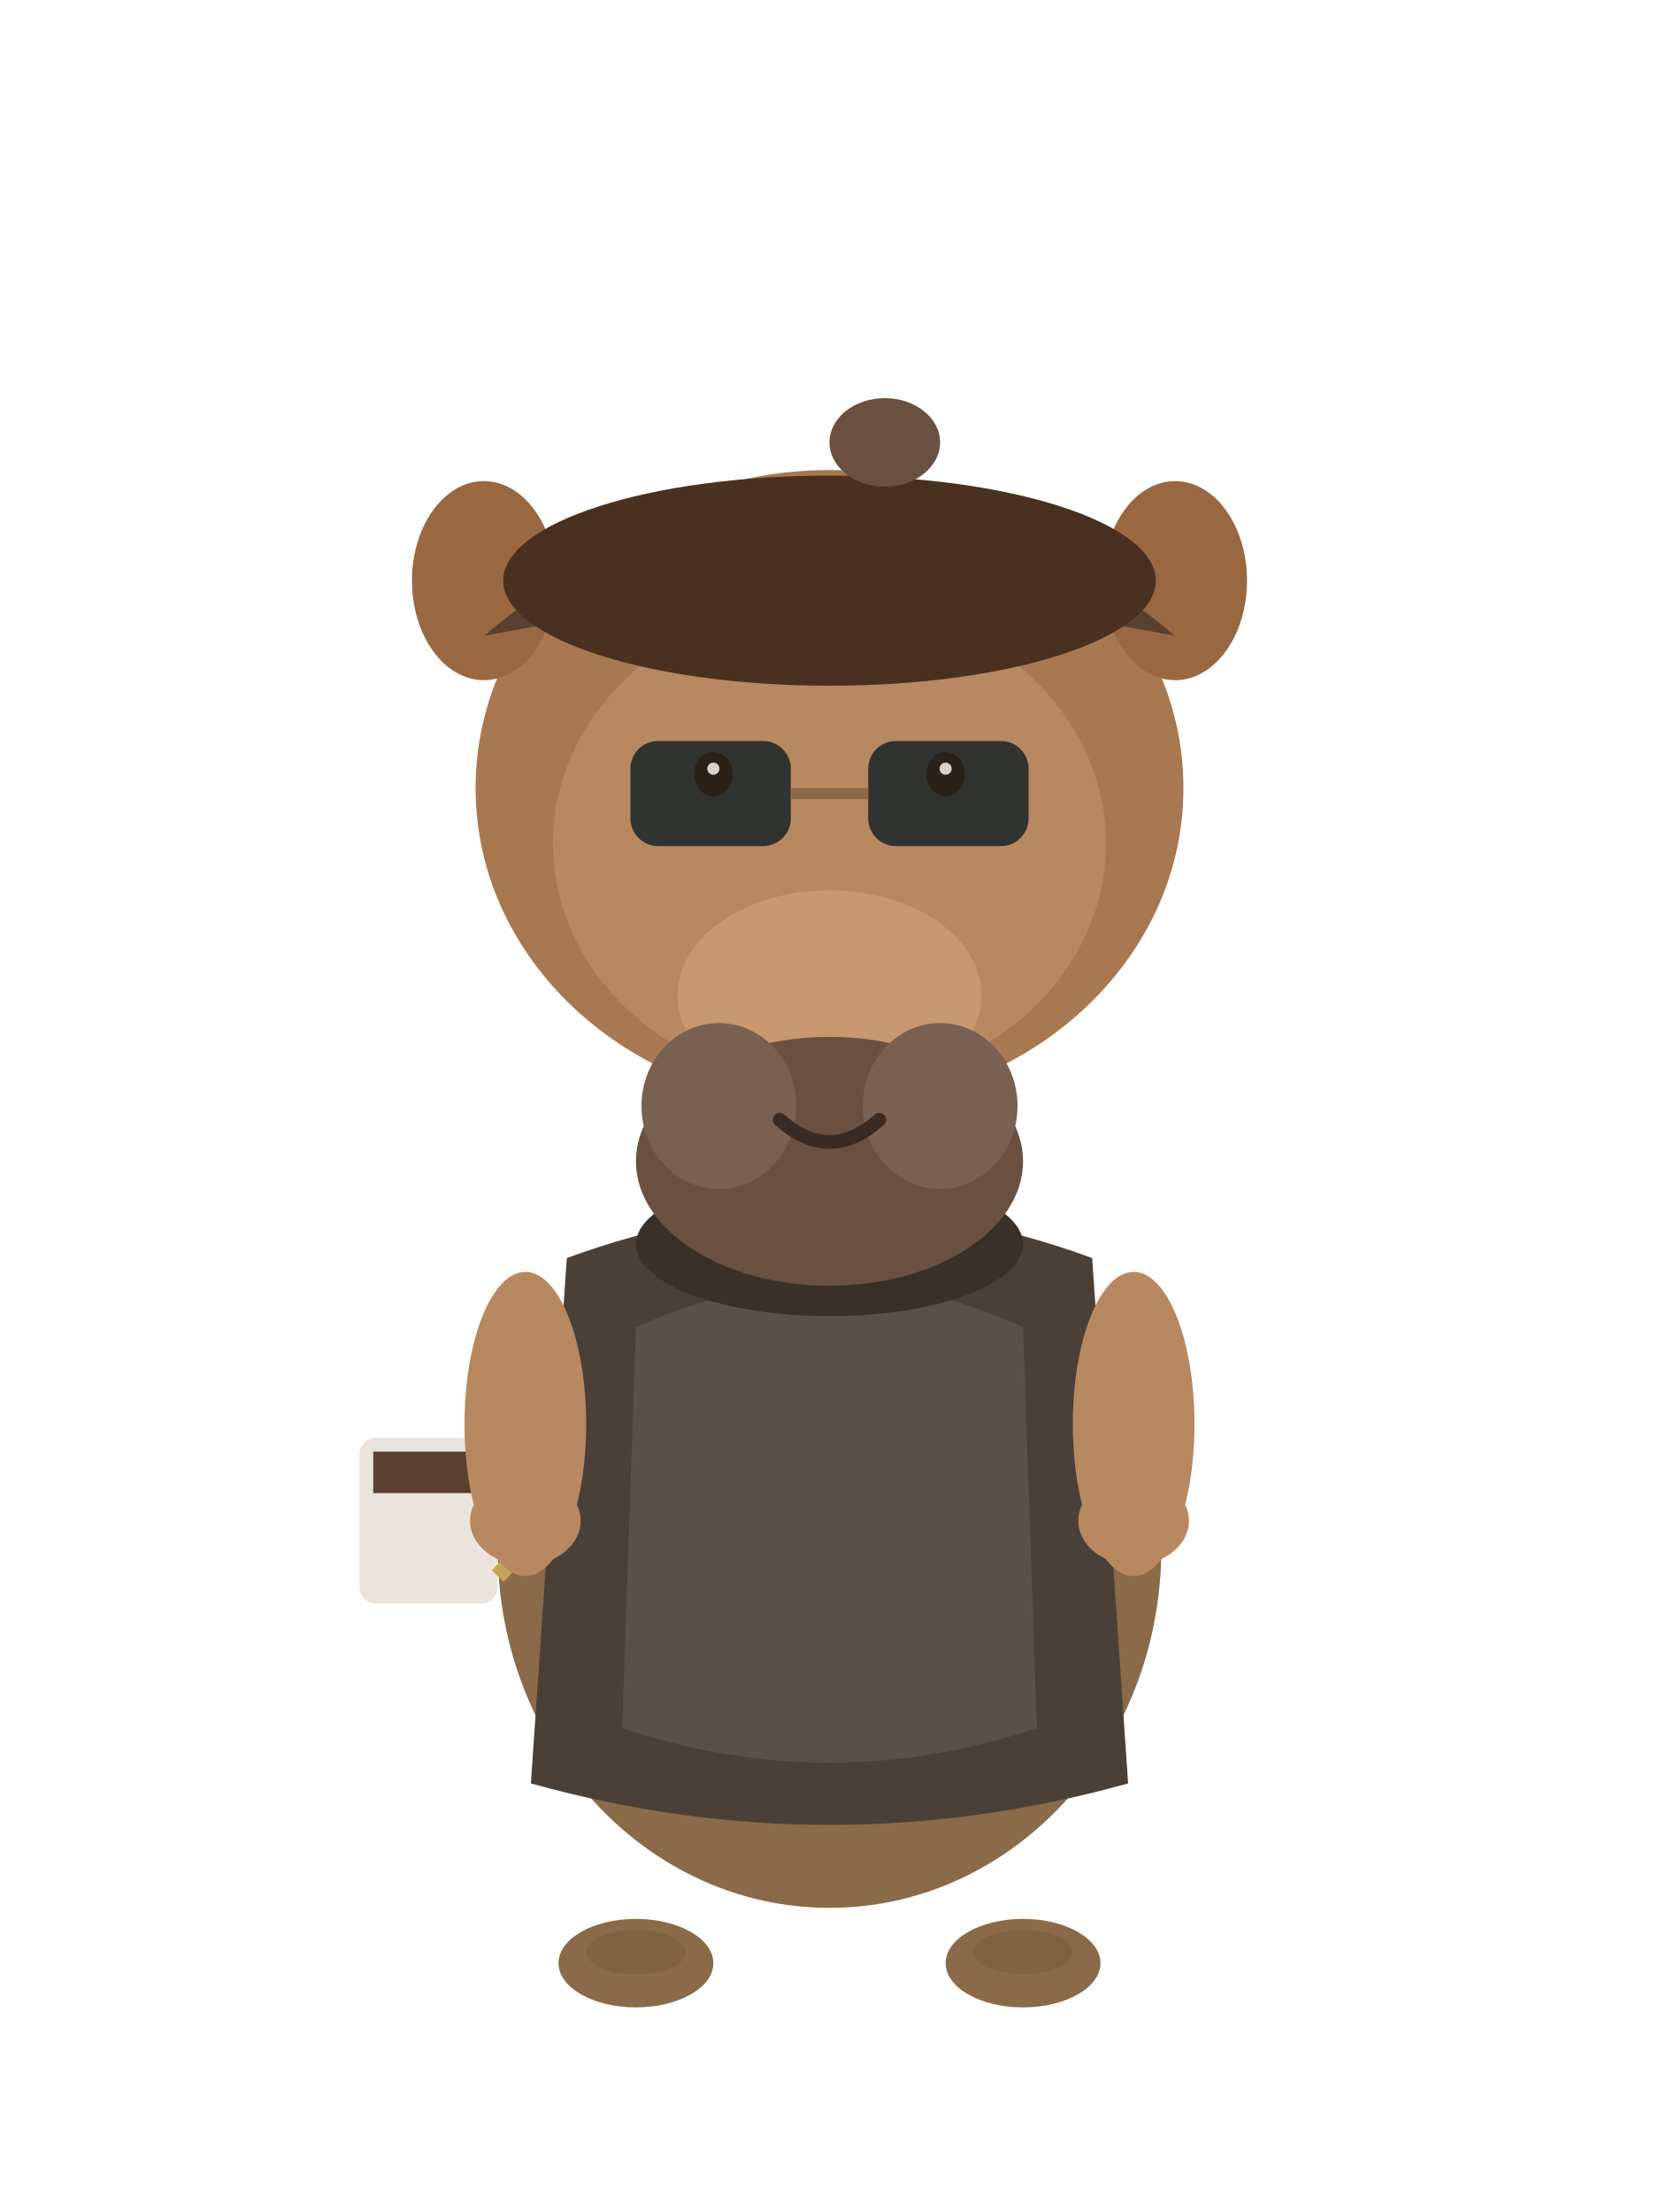
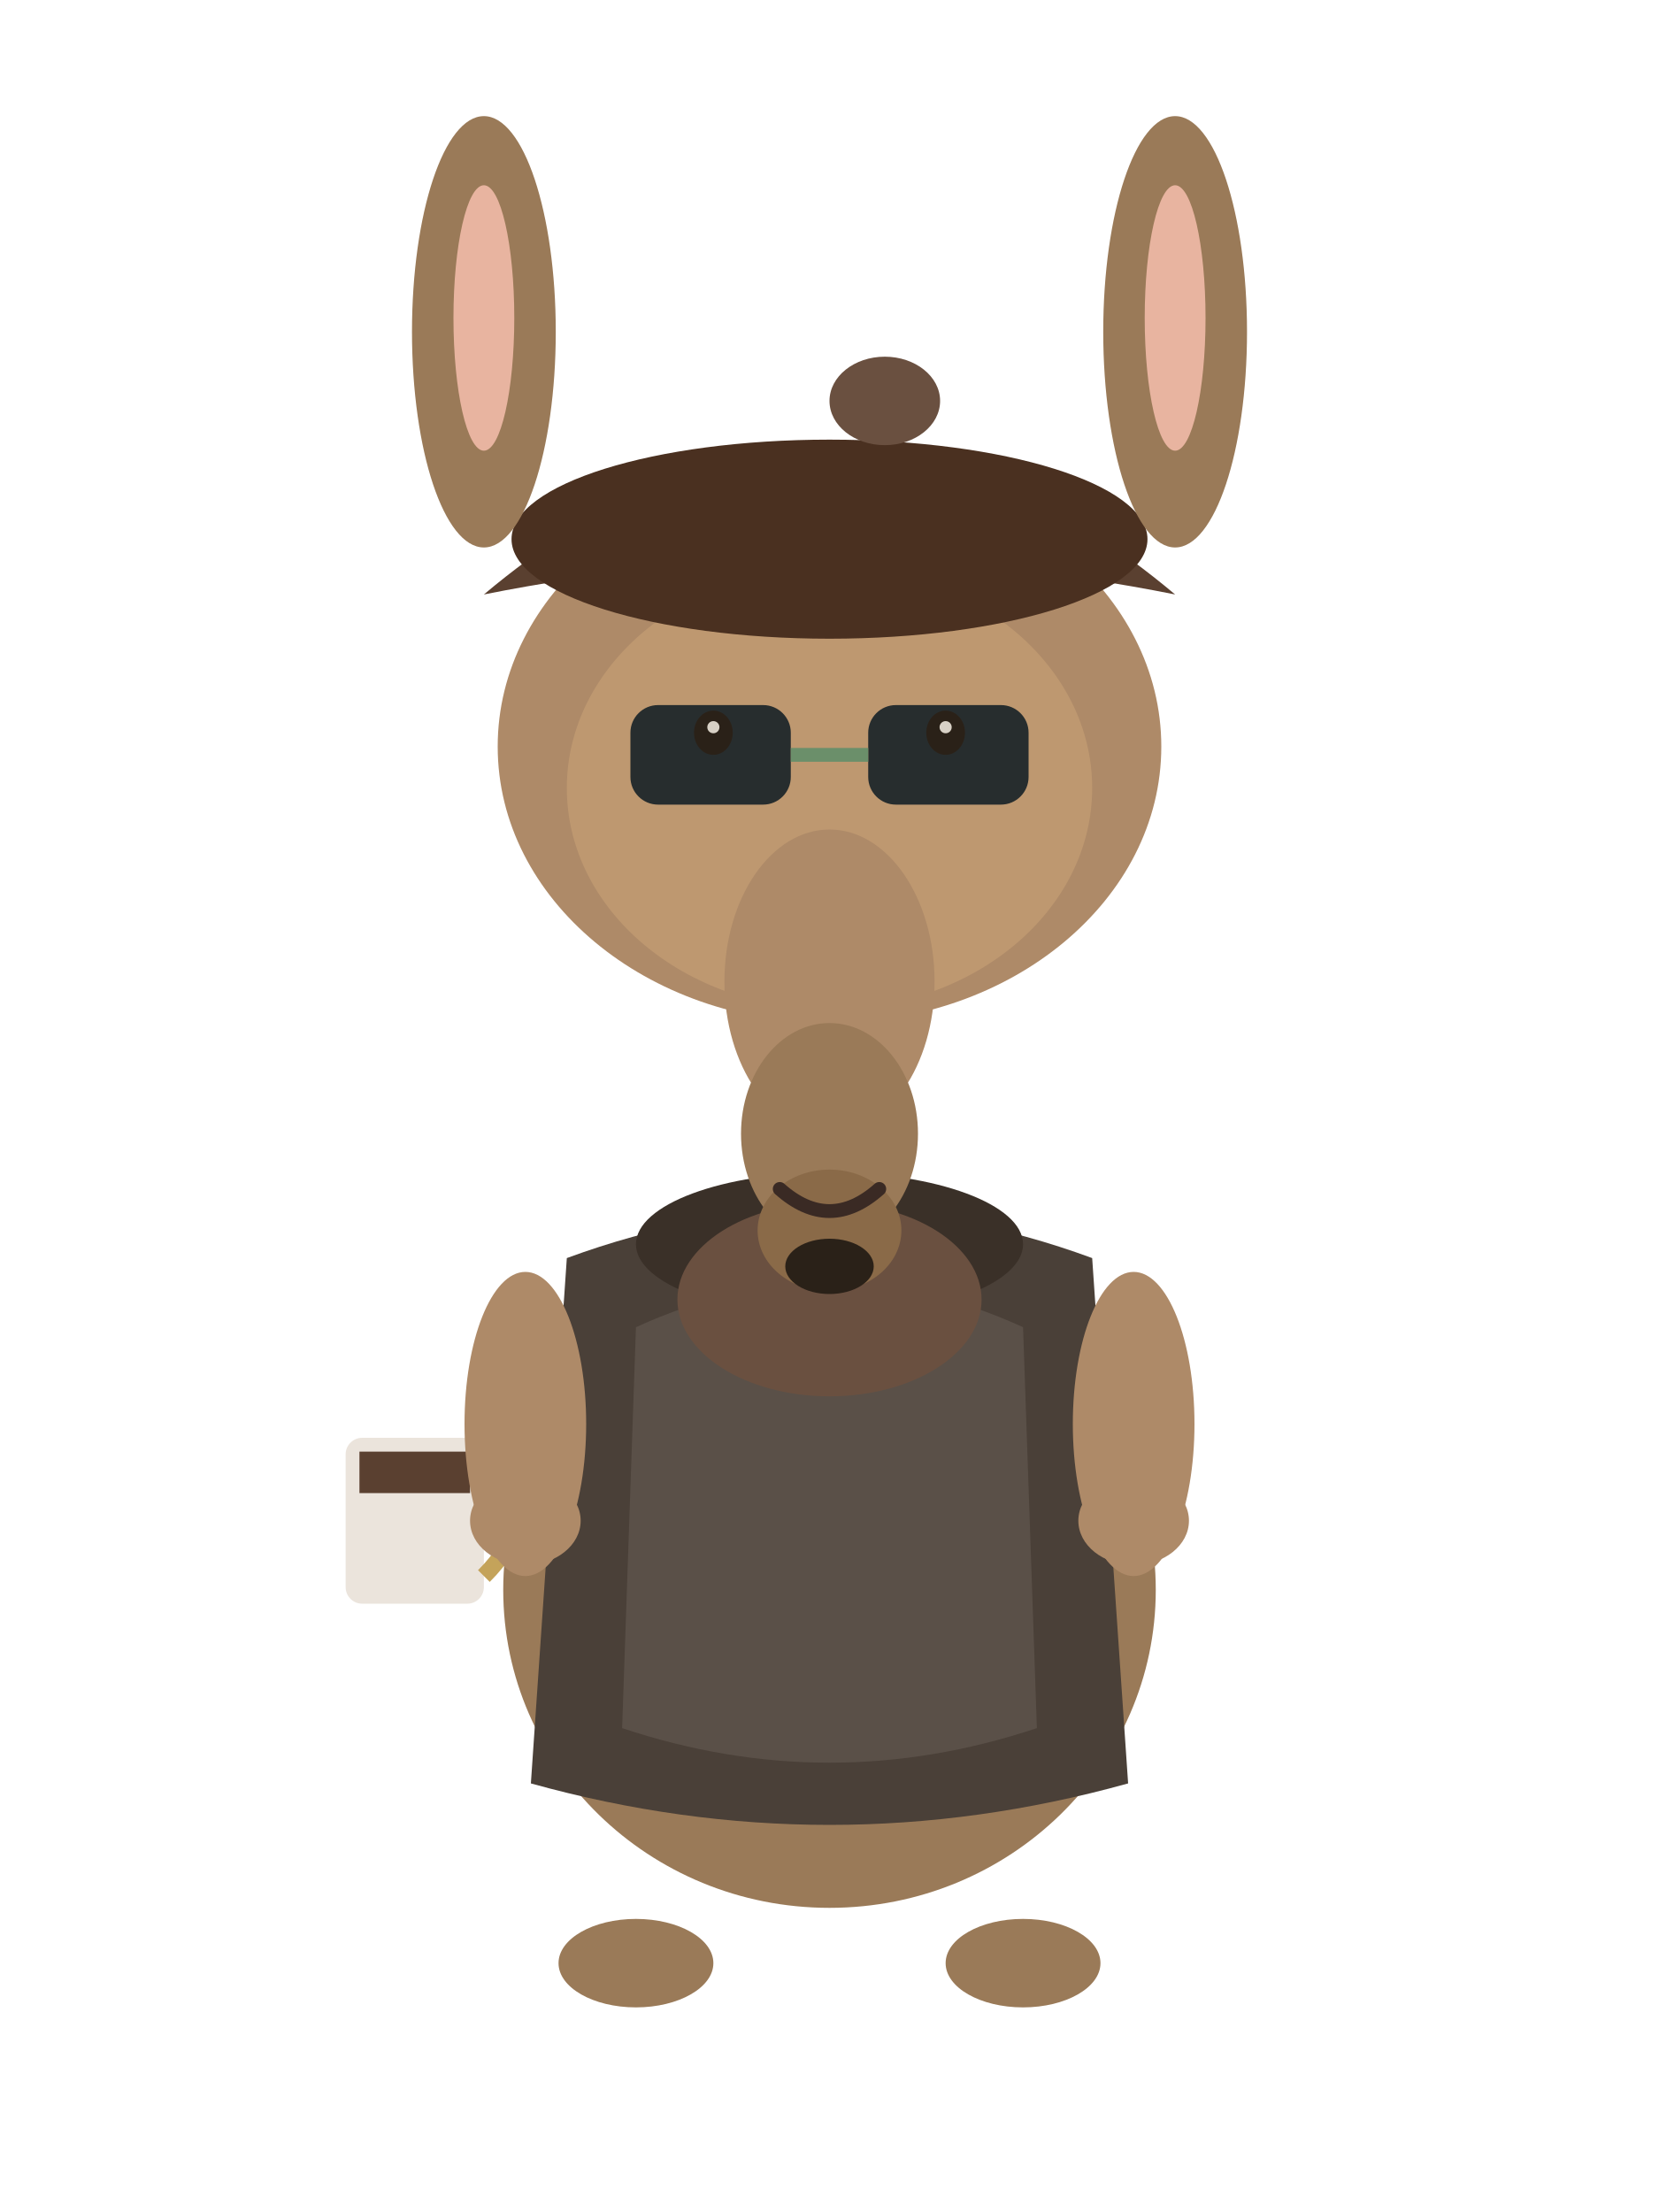
<svg xmlns="http://www.w3.org/2000/svg" width="600" height="800" viewBox="0 0 600 800">
-   <ellipse cx="300" cy="560" rx="120" ry="130" fill="#8a6a48" />
+   <ellipse cx="300" cy="575" rx="118" ry="115" fill="#9a7a58" />
+   <ellipse cx="300" cy="500" rx="105" ry="70" fill="#ae8a68" />
  <path d="M205,455 Q300,420 395,455 L408,645 Q300,675 192,645 Z" fill="#4a4038" />
  <path d="M230,480 Q300,448 370,480 L375,625 Q300,650 225,625 Z" fill="#5a5048" />
  <ellipse cx="300" cy="450" rx="70" ry="26" fill="#3a3028" />
-   <ellipse cx="300" cy="285" rx="128" ry="115" fill="#a87850" />
-   <ellipse cx="300" cy="305" rx="100" ry="88" fill="#b88860" />
-   <ellipse cx="175" cy="210" rx="26" ry="36" fill="#9a6840" />
-   <ellipse cx="425" cy="210" rx="26" ry="36" fill="#9a6840" />
-   <ellipse cx="300" cy="360" rx="55" ry="38" fill="#c89870" />
-   <ellipse cx="300" cy="390" rx="18" ry="12" fill="#2a2118" />
-   <ellipse cx="300" cy="420" rx="70" ry="45" fill="#6a5040" />
-   <ellipse cx="260" cy="400" rx="28" ry="30" fill="#7a6050" />
-   <ellipse cx="340" cy="400" rx="28" ry="30" fill="#7a6050" />
-   <path d="M175,230 Q300,125 425,230 Q300,205 175,230 Z" fill="#5a4030" />
-   <ellipse cx="300" cy="210" rx="118" ry="38" fill="#4a3020" />
-   <ellipse cx="320" cy="160" rx="20" ry="16" fill="#6a5040" />
-   <rect x="228" y="268" width="58" height="38" rx="10" fill="#1a2428" opacity=".85" />
-   <rect x="314" y="268" width="58" height="38" rx="10" fill="#1a2428" opacity=".85" />
-   <path d="M286,287 H314" stroke="#8a6a48" stroke-width="4" />
-   <rect x="130" y="520" width="50" height="60" rx="6" fill="#ebe4dc" />
-   <rect x="135" y="525" width="40" height="15" fill="#5a4030" />
-   <path d="M180,540 Q200,550 180,570" fill="none" stroke="#c4a35a" stroke-width="6" />
-   <ellipse cx="258" cy="280" rx="7" ry="8" fill="#2a2118" />
-   <ellipse cx="342" cy="280" rx="7" ry="8" fill="#2a2118" />
-   <ellipse cx="258" cy="278" rx="2.2" ry="2.2" fill="#f7f0e4" opacity=".85" />
-   <ellipse cx="342" cy="278" rx="2.2" ry="2.2" fill="#f7f0e4" opacity=".85" />
-   <path d="M282,405 Q300,421 318,405" fill="none" stroke="#3a2a24" stroke-width="5" stroke-linecap="round" />
-   <ellipse cx="190" cy="515.0" rx="22" ry="55.0" fill="#b88860" />
-   <ellipse cx="190" cy="550" rx="20" ry="16" fill="#b88860" />
-   <ellipse cx="410" cy="515.0" rx="22" ry="55.0" fill="#b88860" />
-   <ellipse cx="410" cy="550" rx="20" ry="16" fill="#b88860" />
-   <ellipse cx="230" cy="710" rx="28" ry="16" fill="#8a6a48" />
-   <ellipse cx="370" cy="710" rx="28" ry="16" fill="#8a6a48" />
-   <ellipse cx="230" cy="706" rx="18" ry="8" fill="#000" opacity=".08" />
-   <ellipse cx="370" cy="706" rx="18" ry="8" fill="#000" opacity=".08" />
+   <ellipse cx="300" cy="470" rx="55" ry="35" fill="#6a5040" />
+   <ellipse cx="300" cy="270" rx="120" ry="100" fill="#ae8a68" />
+   <ellipse cx="300" cy="285" rx="95" ry="80" fill="#be9870" />
+   <ellipse cx="300" cy="355" rx="38" ry="55" fill="#ae8a68" />
+   <ellipse cx="300" cy="410" rx="32" ry="40" fill="#9a7a58" />
+   <ellipse cx="300" cy="445" rx="26" ry="22" fill="#8a6a48" />
+   <ellipse cx="300" cy="458" rx="16" ry="10" fill="#2a2118" />
+   <path d="M175,215 Q300,110 425,215 Q300,190 175,215 Z" fill="#5a4030" />
+   <ellipse cx="300" cy="195" rx="115" ry="36" fill="#4a3020" />
+   <ellipse cx="320" cy="145" rx="20" ry="16" fill="#6a5040" />
+   <rect x="125" y="520" width="50" height="60" rx="6" fill="#ebe4dc" />
+   <rect x="130" y="525" width="40" height="15" fill="#5a4030" />
+   <path d="M175,540 Q195,550 175,570" fill="none" stroke="#c4a35a" stroke-width="6" />
+   <ellipse cx="175" cy="120" rx="26" ry="78" fill="#9a7a58" />
+   <ellipse cx="425" cy="120" rx="26" ry="78" fill="#9a7a58" />
+   <ellipse cx="175" cy="115" rx="11" ry="48" fill="#e8b4a0" />
+   <ellipse cx="425" cy="115" rx="11" ry="48" fill="#e8b4a0" />
+   <rect x="228" y="255" width="58" height="36" rx="10" fill="#1a2428" opacity=".92" />
+   <rect x="314" y="255" width="58" height="36" rx="10" fill="#1a2428" opacity=".92" />
+   <path d="M286,273 H314" stroke="#6b8f6a" stroke-width="5" />
+   <ellipse cx="258" cy="265" rx="7" ry="8" fill="#2a2118" />
+   <ellipse cx="342" cy="265" rx="7" ry="8" fill="#2a2118" />
+   <ellipse cx="258" cy="263" rx="2.2" ry="2.2" fill="#f7f0e4" opacity=".85" />
+   <ellipse cx="342" cy="263" rx="2.2" ry="2.2" fill="#f7f0e4" opacity=".85" />
+   <path d="M282,430 Q300,446 318,430" fill="none" stroke="#3a2a24" stroke-width="5" stroke-linecap="round" />
+   <ellipse cx="190" cy="515.0" rx="22" ry="55.0" fill="#ae8a68" />
+   <ellipse cx="190" cy="550" rx="20" ry="16" fill="#ae8a68" />
+   <ellipse cx="410" cy="515.0" rx="22" ry="55.0" fill="#ae8a68" />
+   <ellipse cx="410" cy="550" rx="20" ry="16" fill="#ae8a68" />
+   <ellipse cx="230" cy="710" rx="28" ry="16" fill="#9a7a58" />
+   <ellipse cx="370" cy="710" rx="28" ry="16" fill="#9a7a58" />
</svg>
